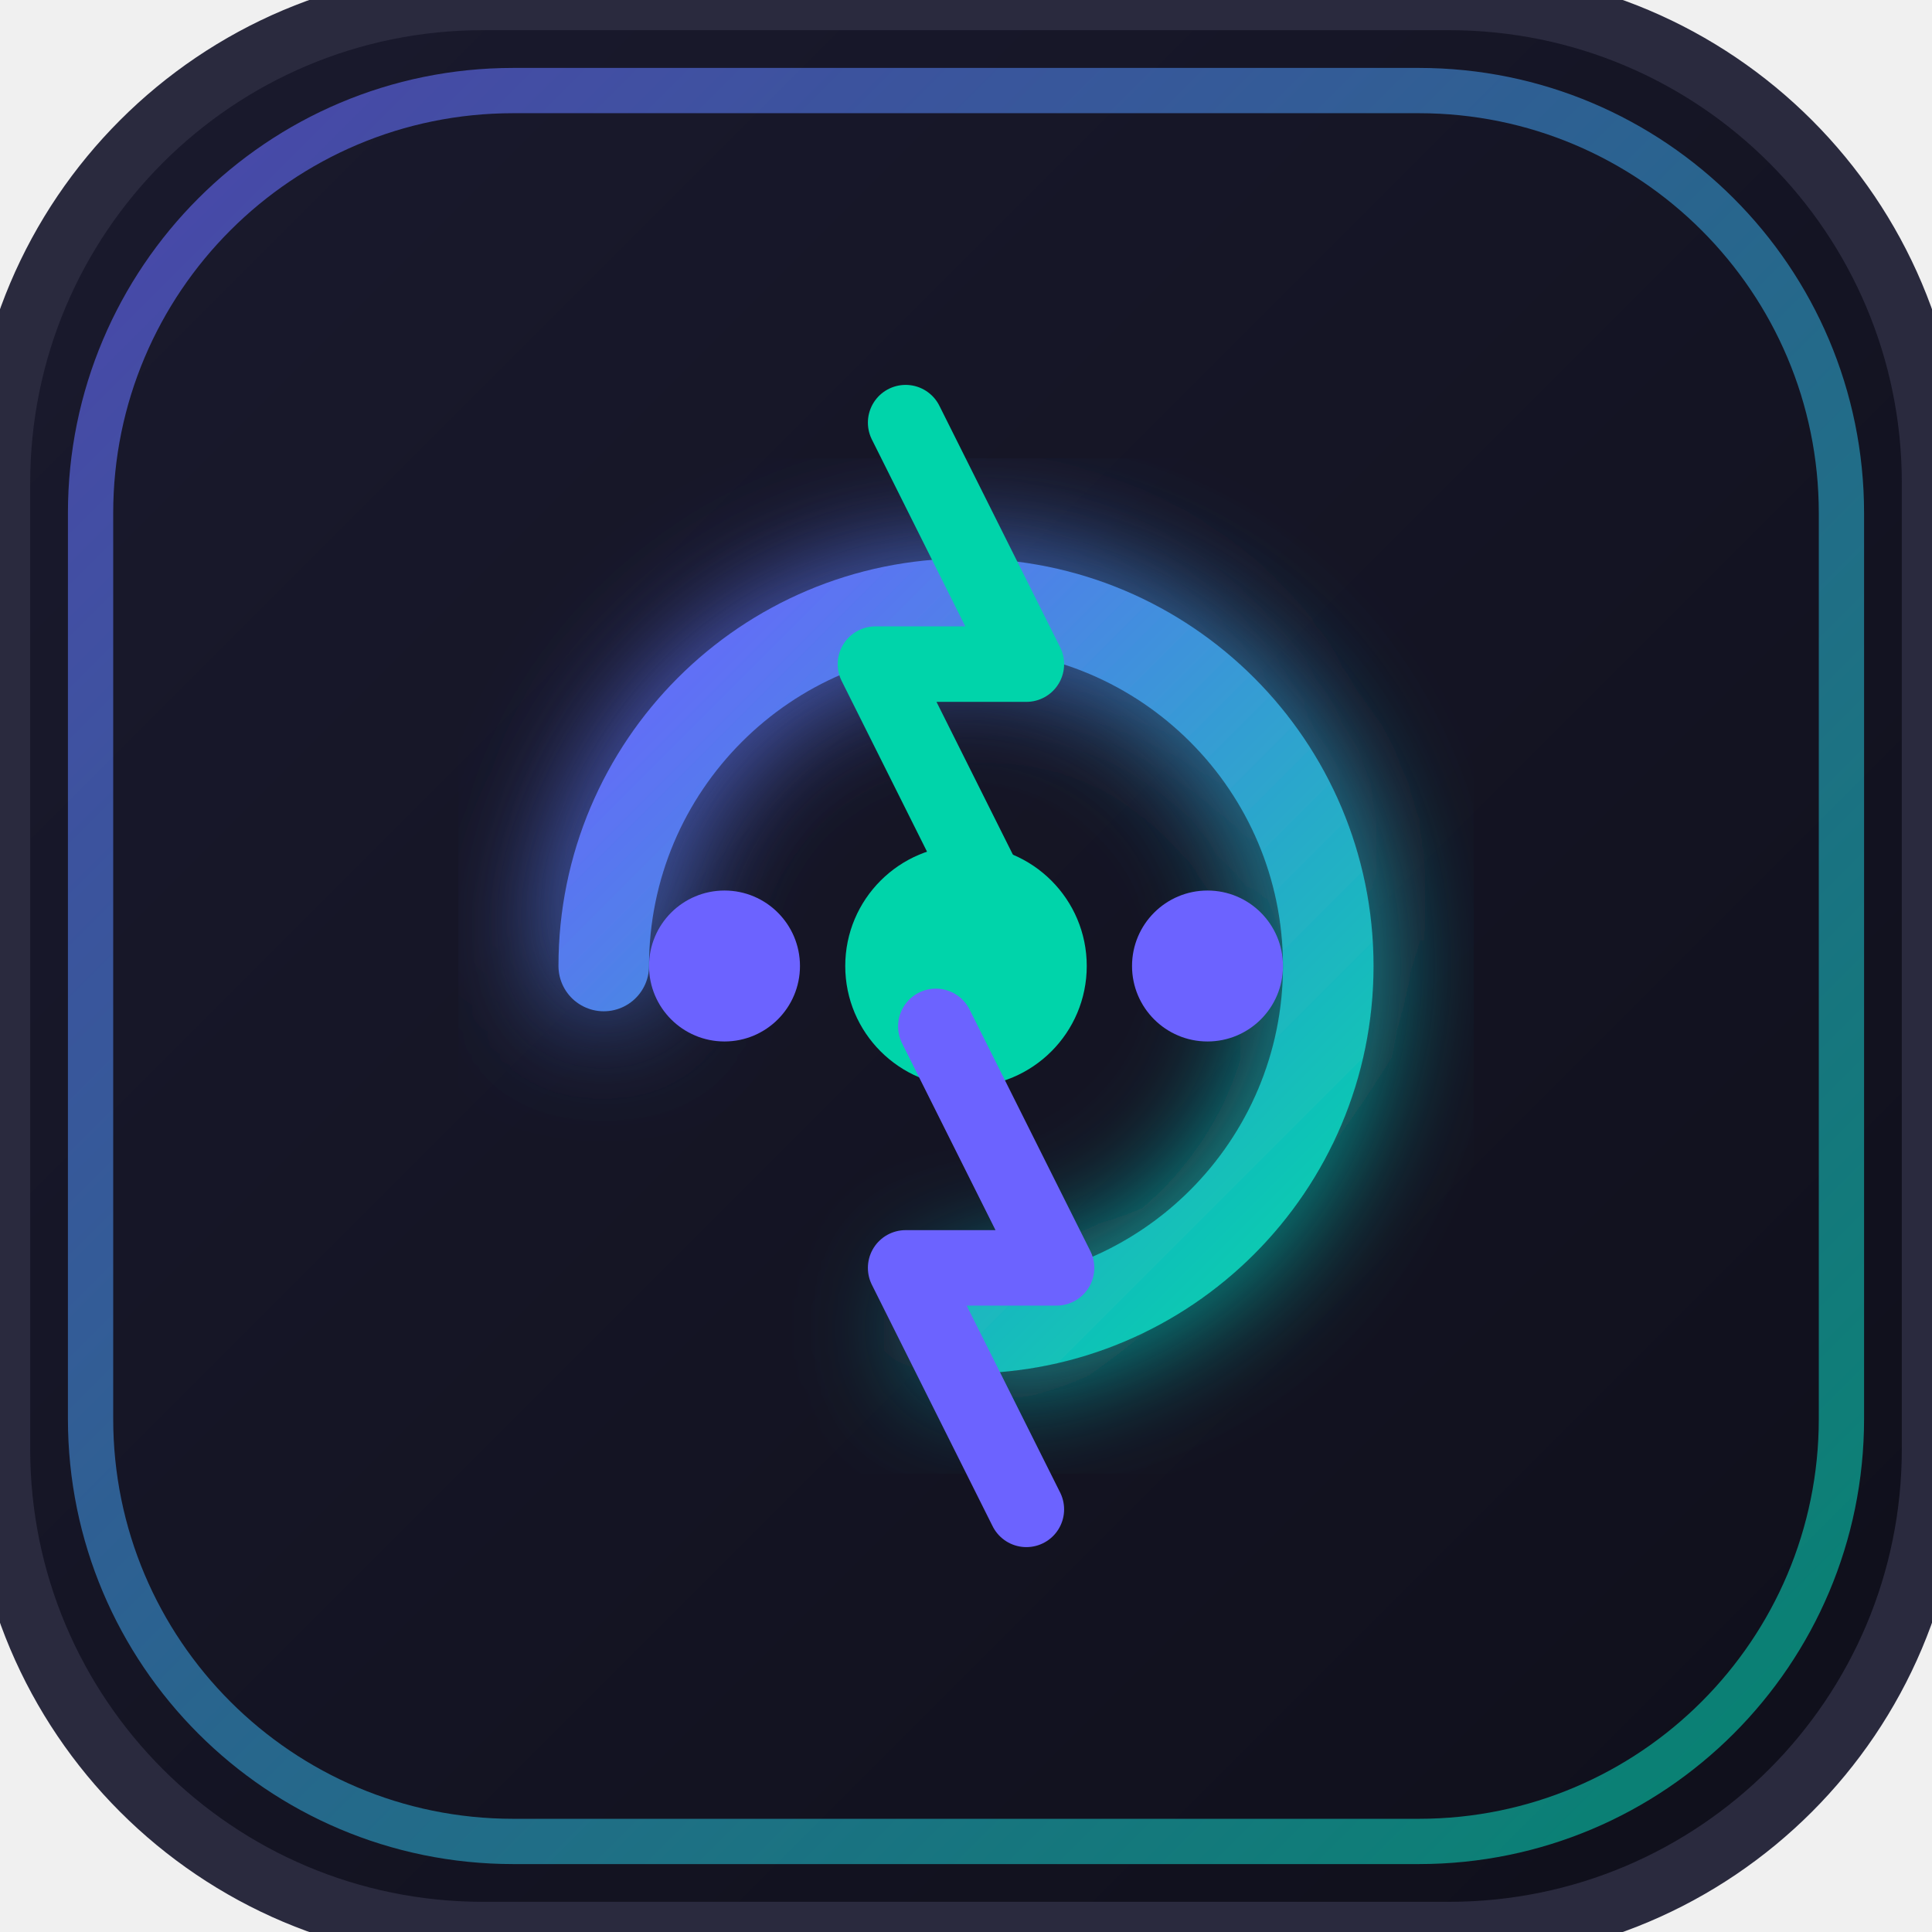
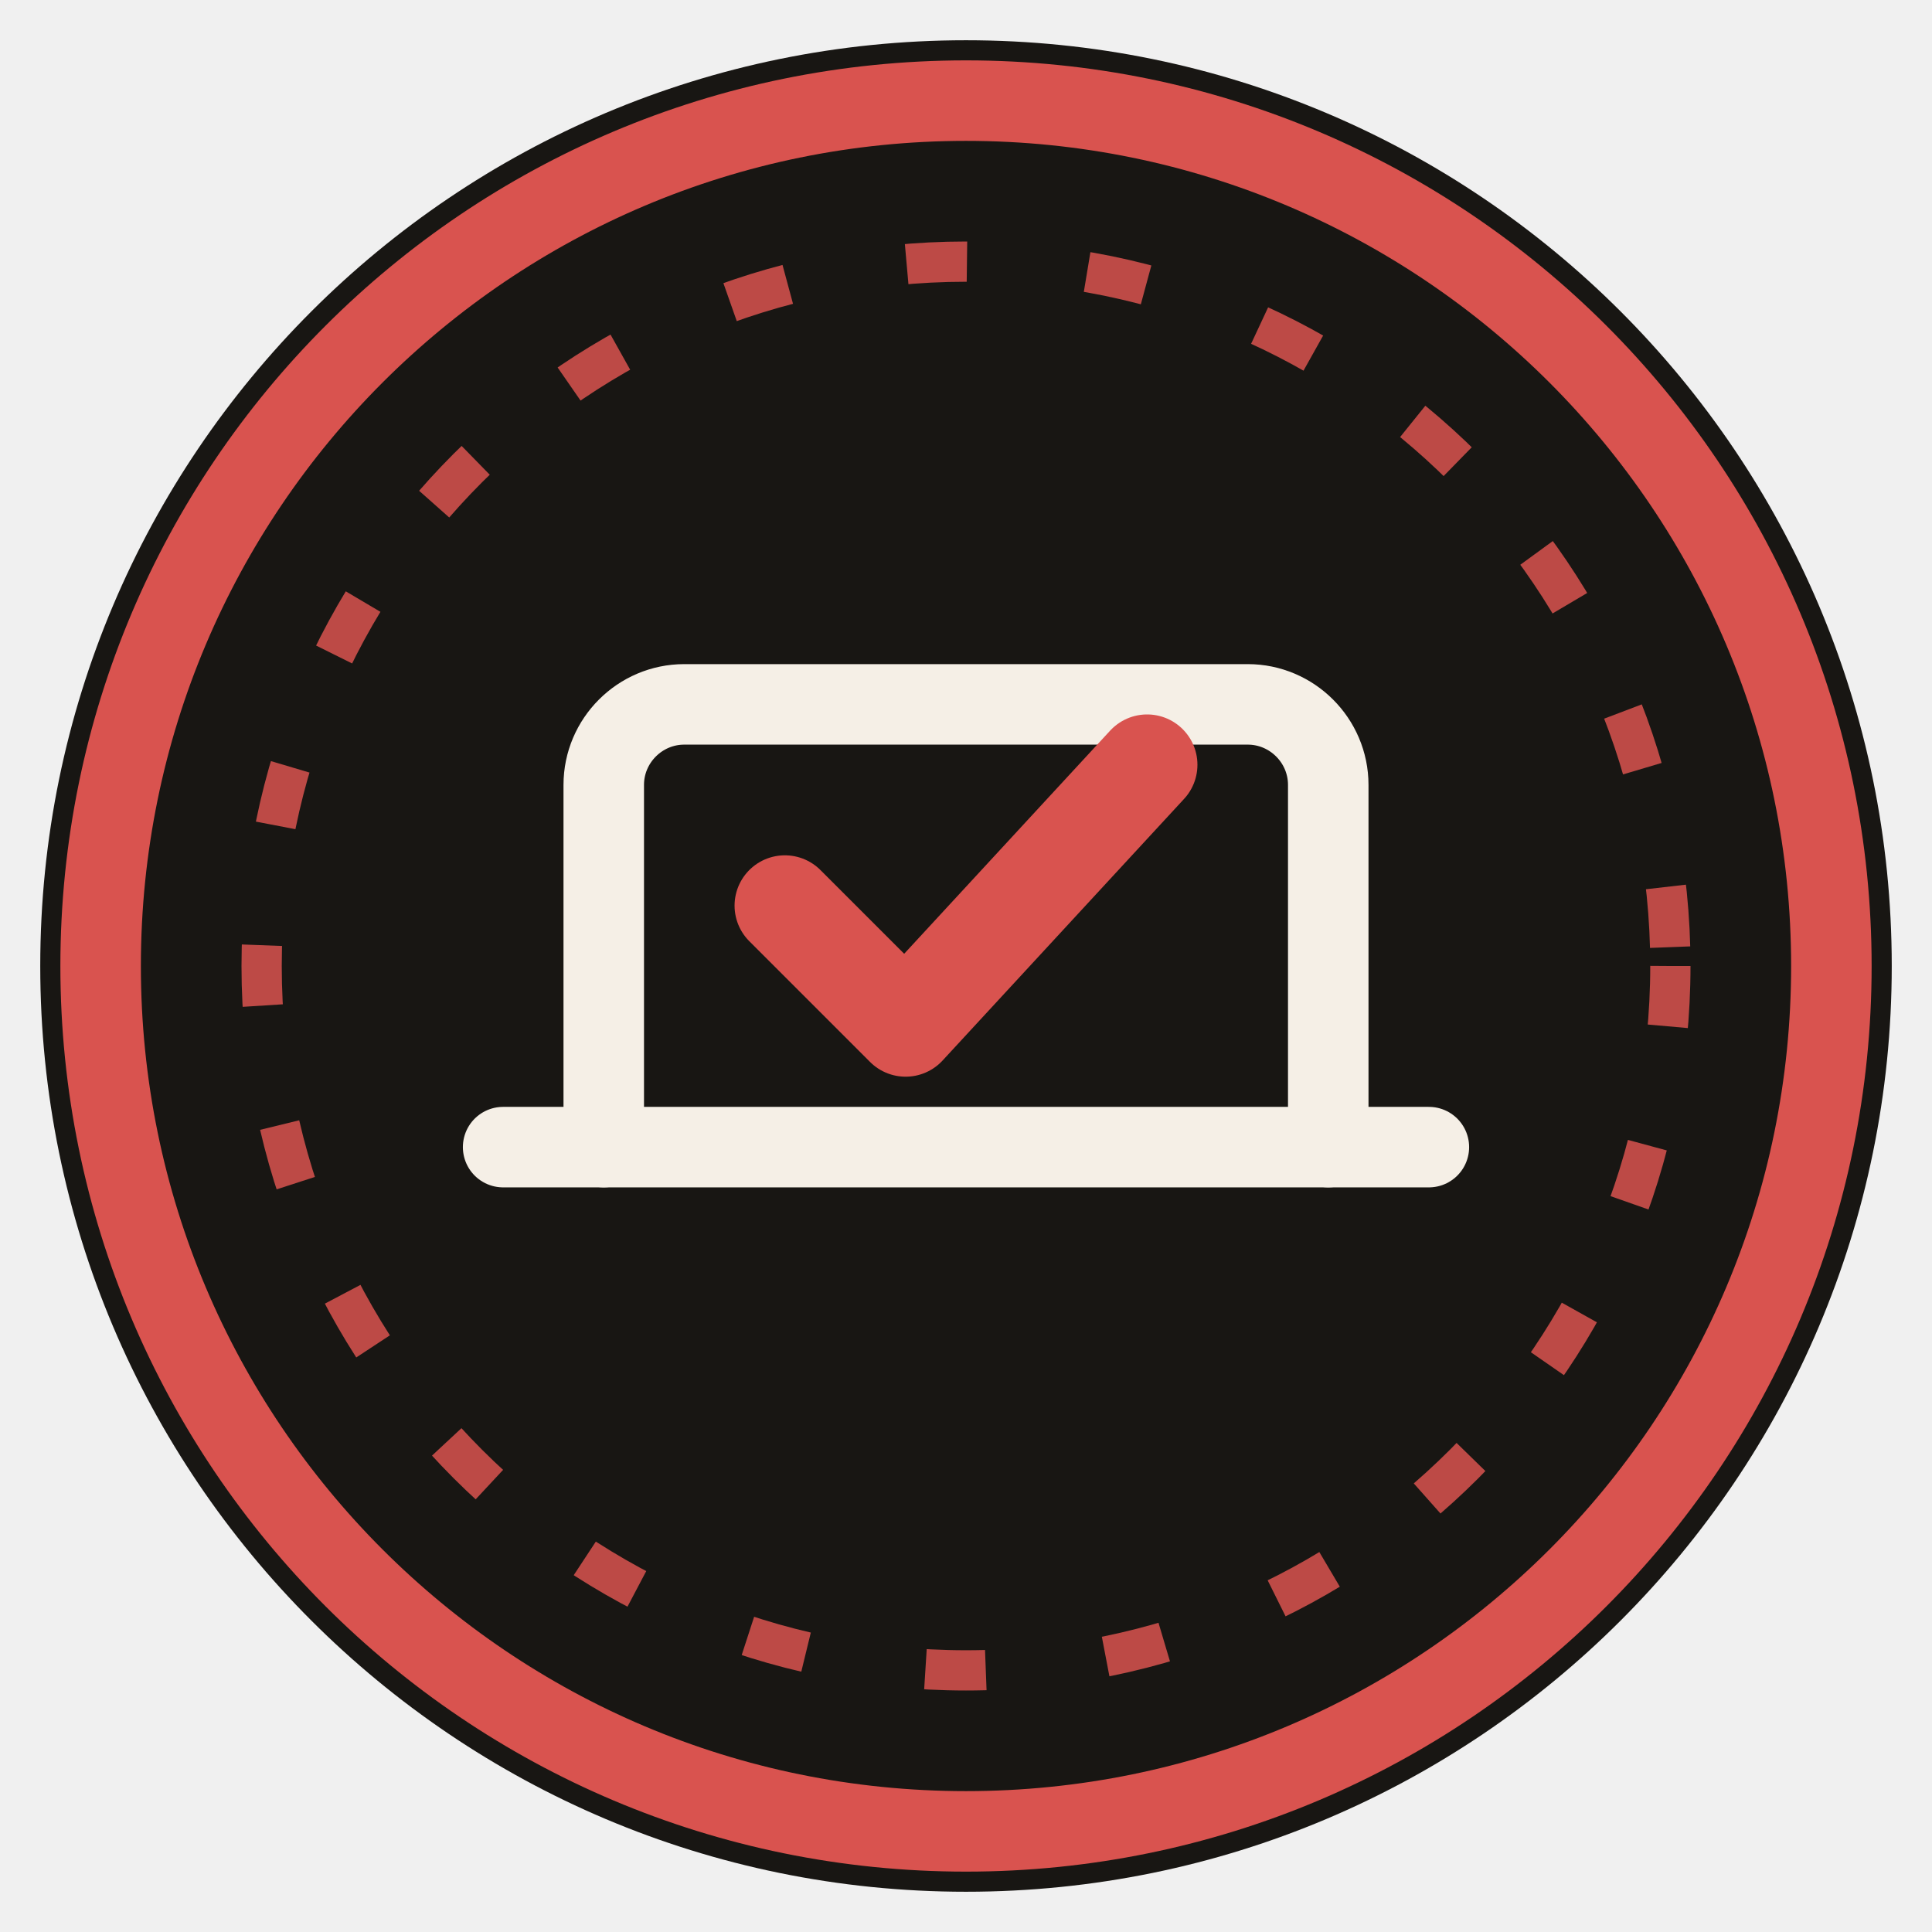
- <svg xmlns="http://www.w3.org/2000/svg" viewBox="0 0 64 64" fill="none">
-   <defs>
-     <linearGradient id="iqGrad" x1="0%" y1="0%" x2="100%" y2="100%">
-       <stop offset="0%" stop-color="#6C63FF" />
-       <stop offset="100%" stop-color="#00D4AA" />
-     </linearGradient>
-     <linearGradient id="bgGrad" x1="0%" y1="0%" x2="100%" y2="100%">
-       <stop offset="0%" stop-color="#1A1A2E" />
-       <stop offset="100%" stop-color="#0F0F1A" />
-     </linearGradient>
-     <filter id="glow" x="-20%" y="-20%" width="140%" height="140%">
-       <feGaussianBlur stdDeviation="2" result="blur" />
-       <feMerge>
-         <feMergeNode in="blur" />
-         <feMergeNode in="SourceGraphic" />
-       </feMerge>
-     </filter>
-   </defs>
-   <rect width="64" height="64" rx="16" fill="url(#bgGrad)" stroke="#2A2A3E" stroke-width="2" />
-   <rect x="3" y="3" width="58" height="58" rx="14" stroke="url(#iqGrad)" stroke-width="1.5" stroke-opacity="0.6" />
-   <path d="M20 32C20 25.373 25.373 20 32 20C38.627 20 44 25.373 44 32C44 38.627 38.627 44 32 44" stroke="url(#iqGrad)" stroke-width="3" stroke-linecap="round" filter="url(#glow)" />
-   <circle cx="32" cy="32" r="4" fill="#00D4AA" />
-   <circle cx="24" cy="32" r="2.5" fill="#6C63FF" />
-   <circle cx="40" cy="32" r="2.5" fill="#6C63FF" />
-   <path d="M30 14L34 22H29L33 30" stroke="#00D4AA" stroke-width="2.5" stroke-linecap="round" stroke-linejoin="round" />
-   <path d="M31 34L35 42H30L34 50" stroke="#6C63FF" stroke-width="2.5" stroke-linecap="round" stroke-linejoin="round" />
+ <svg xmlns="http://www.w3.org/2000/svg" viewBox="0 0 48 48" fill="none">
+   <style>
+     .seal-bg { fill: #181613; }
+     .seal-stroke { stroke: #D9534F; }
+     .doc-stroke { stroke: #F5EFE6; }
+     @media (prefers-color-scheme: light) {
+       .seal-bg { fill: #1C1810; }
+       .seal-stroke { stroke: #C0392B; }
+       .doc-stroke { stroke: #FFFFFF; }
+     }
+   </style>
+   <circle cx="24" cy="24" r="23" class="seal-bg" />
+   <circle cx="24" cy="24" r="21.5" class="seal-stroke" stroke-width="2" />
+   <circle cx="24" cy="24" r="17.5" class="seal-stroke" stroke-width="1" stroke-dasharray="1.5 3" opacity="0.85" />
+   <path d="M15 28.5V19.5C15 18.4 15.9 17.5 17 17.5H31C32.1 17.5 33 18.4 33 19.5V28.5" class="doc-stroke" stroke-width="2" stroke-linecap="round" stroke-linejoin="round" />
+   <path d="M12.5 28.5H35.5" class="doc-stroke" stroke-width="2" stroke-linecap="round" />
+   <path d="M19.5 22.5L22.5 25.5L28.5 19" class="seal-stroke" stroke-width="2.5" stroke-linecap="round" stroke-linejoin="round" />
</svg>
